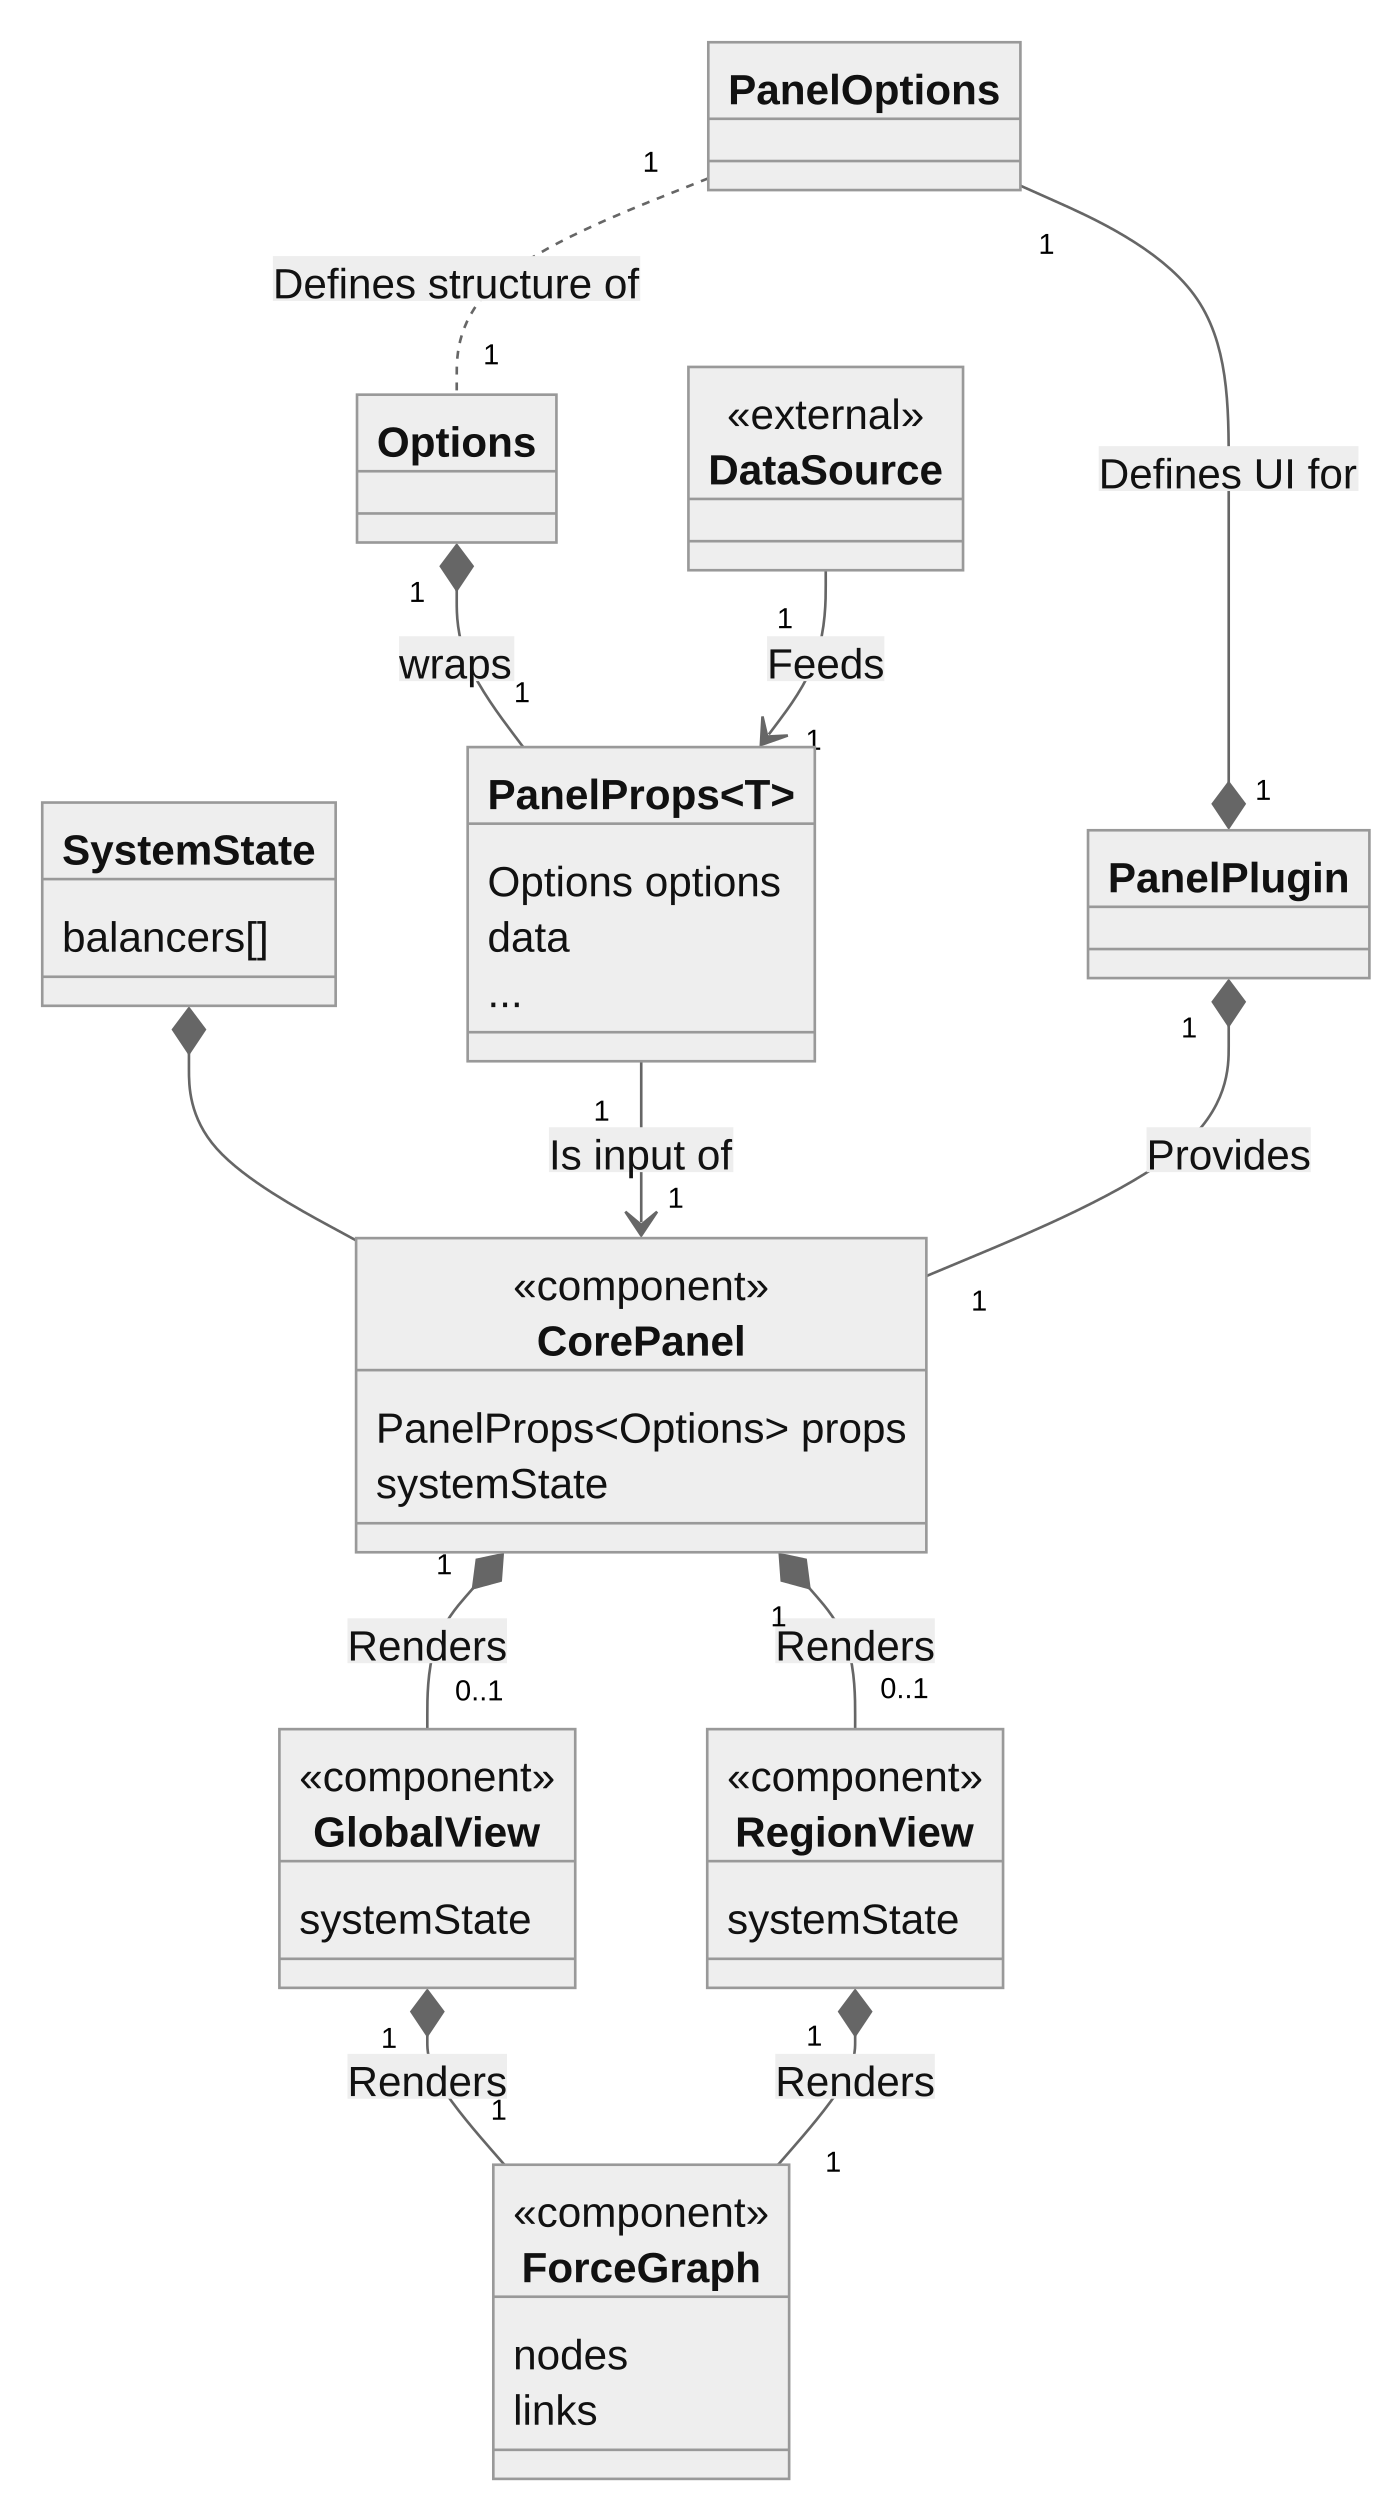
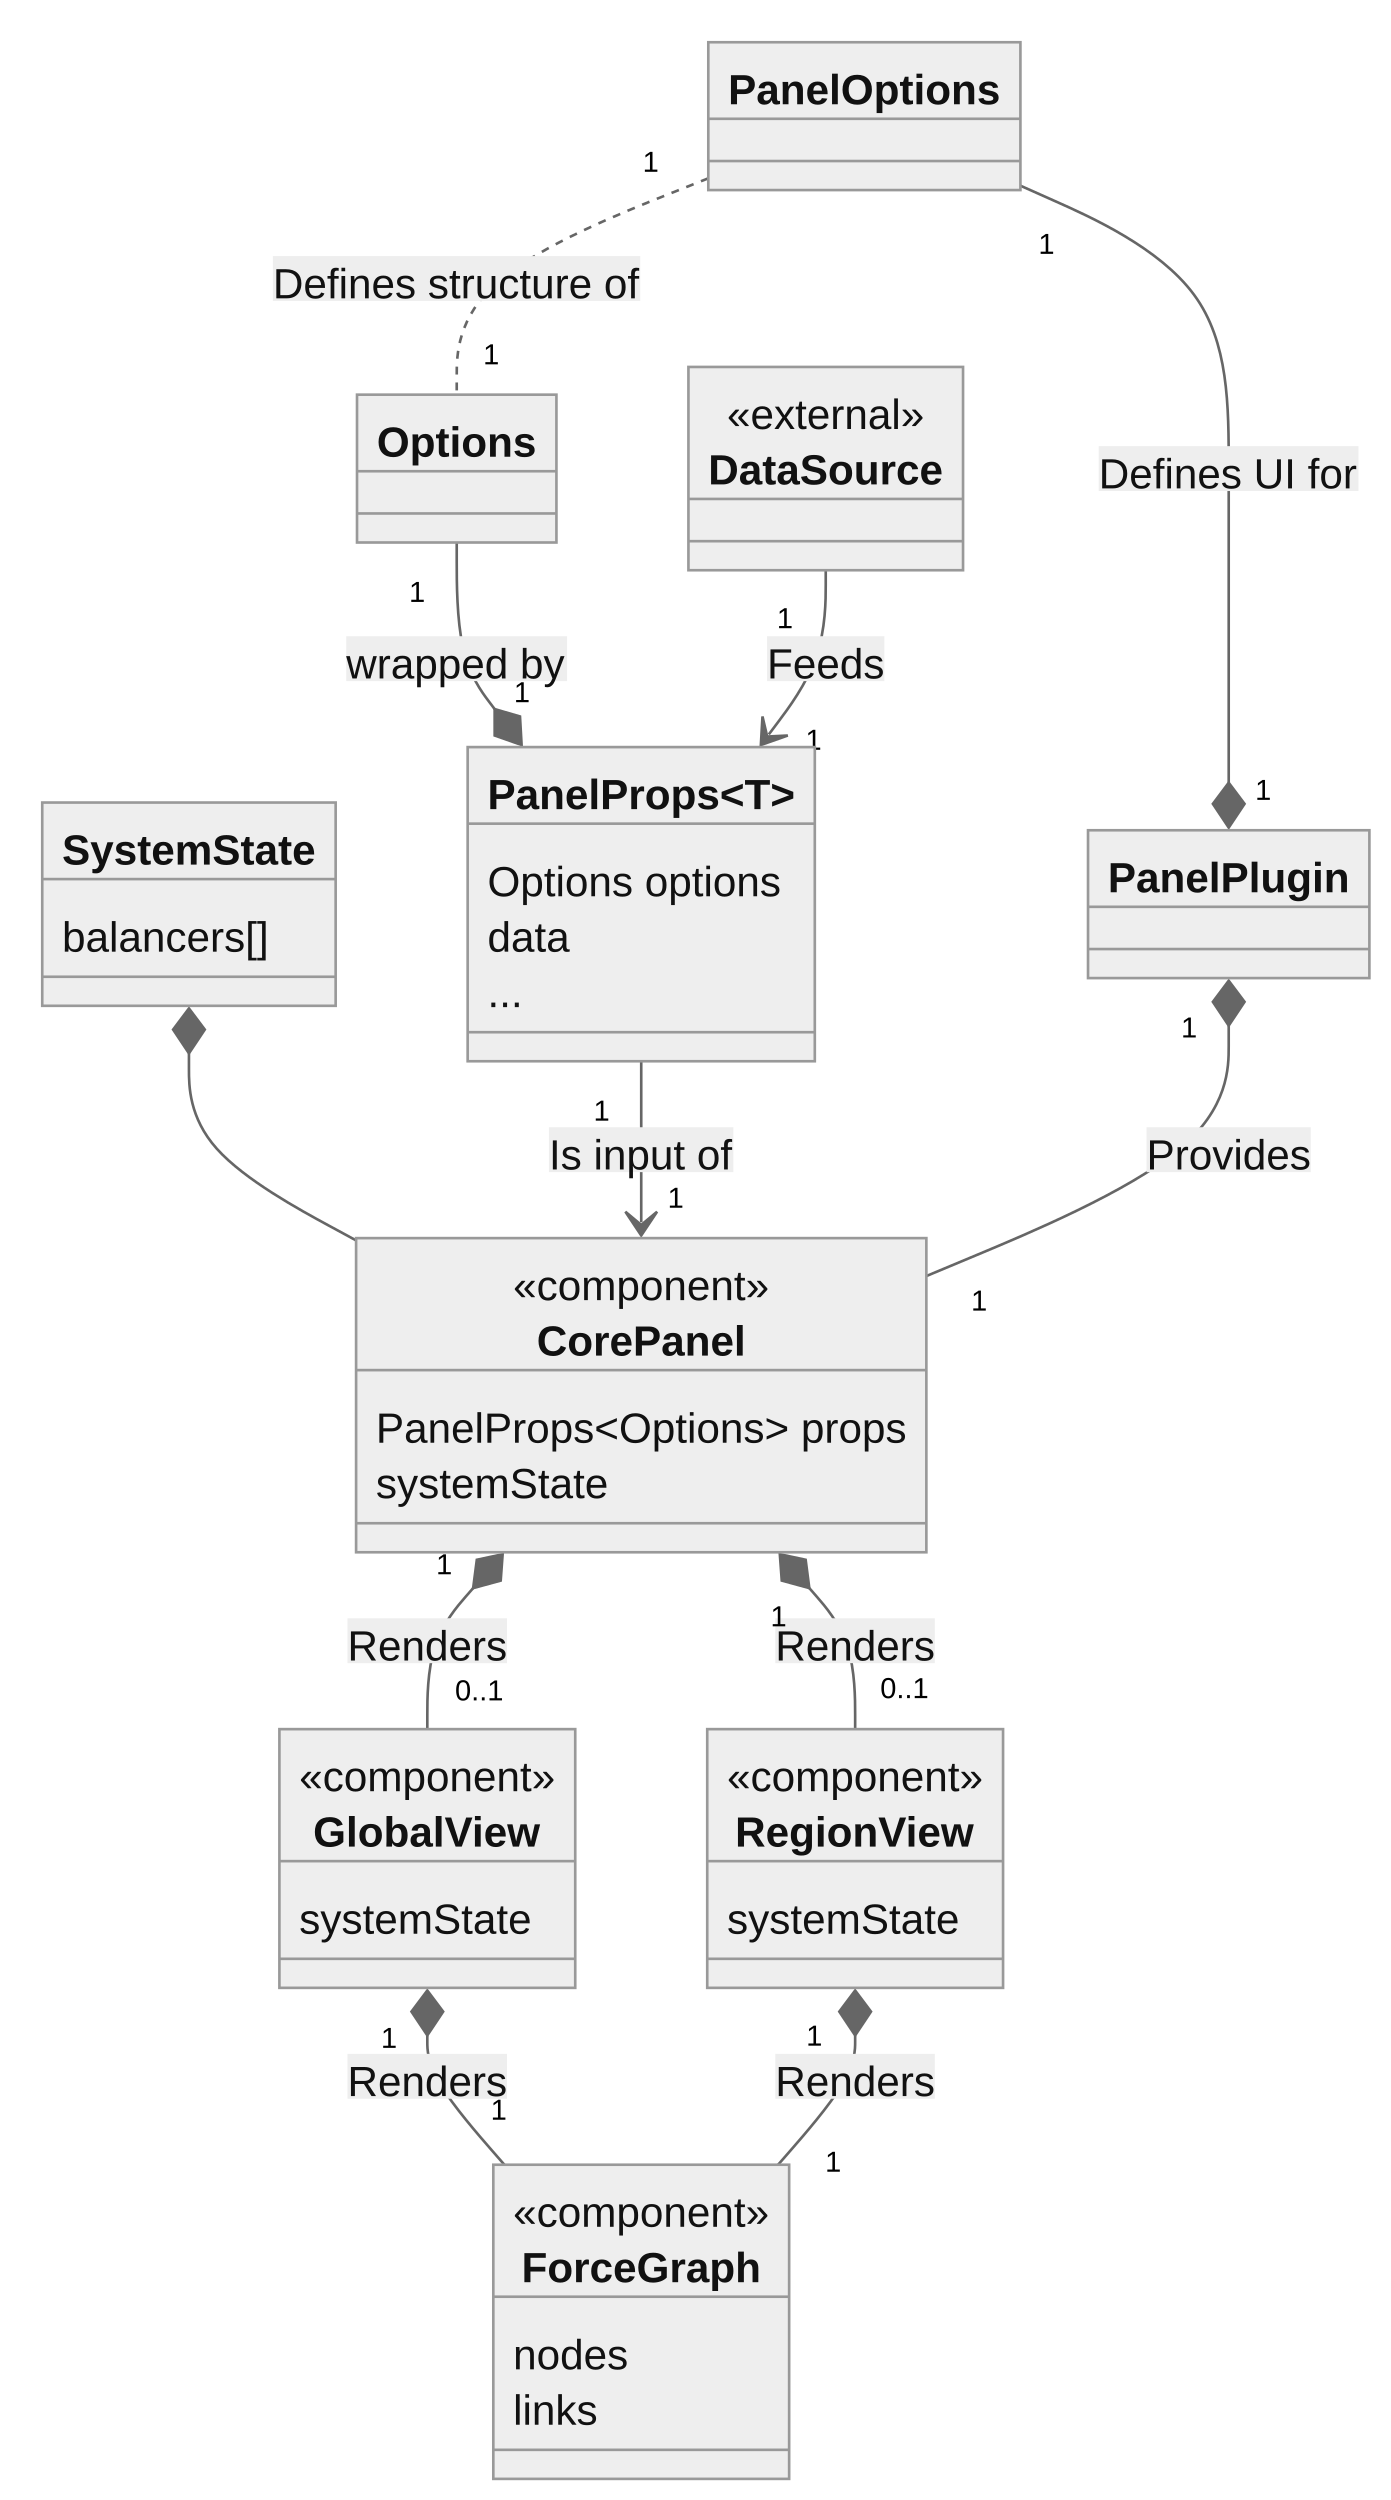
<svg xmlns="http://www.w3.org/2000/svg" aria-roledescription="classDiagram" role="graphics-document document" viewBox="-8 -8 526.725 947" style="max-width: 526.725px; background-color: white;" width="100%" id="my-svg">
  <style>#my-svg{font-family:"trebuchet ms",verdana,arial,sans-serif;font-size:16px;fill:#000000;}#my-svg .error-icon{fill:#552222;}#my-svg .error-text{fill:#552222;stroke:#552222;}#my-svg .edge-thickness-normal{stroke-width:2px;}#my-svg .edge-thickness-thick{stroke-width:3.5px;}#my-svg .edge-pattern-solid{stroke-dasharray:0;}#my-svg .edge-pattern-dashed{stroke-dasharray:3;}#my-svg .edge-pattern-dotted{stroke-dasharray:2;}#my-svg .marker{fill:#666;stroke:#666;}#my-svg .marker.cross{stroke:#666;}#my-svg svg{font-family:"trebuchet ms",verdana,arial,sans-serif;font-size:16px;}#my-svg g.classGroup text{fill:#999;stroke:none;font-family:"trebuchet ms",verdana,arial,sans-serif;font-size:10px;}#my-svg g.classGroup text .title{font-weight:bolder;}#my-svg .nodeLabel,#my-svg .edgeLabel{color:#111111;}#my-svg .edgeLabel .label rect{fill:#eee;}#my-svg .label text{fill:#111111;}#my-svg .edgeLabel .label span{background:#eee;}#my-svg .classTitle{font-weight:bolder;}#my-svg .node rect,#my-svg .node circle,#my-svg .node ellipse,#my-svg .node polygon,#my-svg .node path{fill:#eee;stroke:#999;stroke-width:1px;}#my-svg .divider{stroke:#999;stroke-width:1;}#my-svg g.clickable{cursor:pointer;}#my-svg g.classGroup rect{fill:#eee;stroke:#999;}#my-svg g.classGroup line{stroke:#999;stroke-width:1;}#my-svg .classLabel .box{stroke:none;stroke-width:0;fill:#eee;opacity:0.5;}#my-svg .classLabel .label{fill:#999;font-size:10px;}#my-svg .relation{stroke:#666;stroke-width:1;fill:none;}#my-svg .dashed-line{stroke-dasharray:3;}#my-svg .dotted-line{stroke-dasharray:1 2;}#my-svg #compositionStart,#my-svg .composition{fill:#666!important;stroke:#666!important;stroke-width:1;}#my-svg #compositionEnd,#my-svg .composition{fill:#666!important;stroke:#666!important;stroke-width:1;}#my-svg #dependencyStart,#my-svg .dependency{fill:#666!important;stroke:#666!important;stroke-width:1;}#my-svg #dependencyStart,#my-svg .dependency{fill:#666!important;stroke:#666!important;stroke-width:1;}#my-svg #extensionStart,#my-svg .extension{fill:transparent!important;stroke:#666!important;stroke-width:1;}#my-svg #extensionEnd,#my-svg .extension{fill:transparent!important;stroke:#666!important;stroke-width:1;}#my-svg #aggregationStart,#my-svg .aggregation{fill:transparent!important;stroke:#666!important;stroke-width:1;}#my-svg #aggregationEnd,#my-svg .aggregation{fill:transparent!important;stroke:#666!important;stroke-width:1;}#my-svg #lollipopStart,#my-svg .lollipop{fill:#eee!important;stroke:#666!important;stroke-width:1;}#my-svg #lollipopEnd,#my-svg .lollipop{fill:#eee!important;stroke:#666!important;stroke-width:1;}#my-svg .edgeTerminals{font-size:11px;}#my-svg .classTitleText{text-anchor:middle;font-size:18px;fill:#000000;}#my-svg :root{--mermaid-font-family:"trebuchet ms",verdana,arial,sans-serif;}</style>
  <g>
    <defs>
      <marker orient="auto" markerHeight="240" markerWidth="190" refY="7" refX="18" class="marker aggregation classDiagram" id="my-svg_classDiagram-aggregationStart">
        <path d="M 18,7 L9,13 L1,7 L9,1 Z" />
      </marker>
    </defs>
    <defs>
      <marker orient="auto" markerHeight="28" markerWidth="20" refY="7" refX="1" class="marker aggregation classDiagram" id="my-svg_classDiagram-aggregationEnd">
        <path d="M 18,7 L9,13 L1,7 L9,1 Z" />
      </marker>
    </defs>
    <defs>
      <marker orient="auto" markerHeight="240" markerWidth="190" refY="7" refX="18" class="marker extension classDiagram" id="my-svg_classDiagram-extensionStart">
        <path d="M 1,7 L18,13 V 1 Z" />
      </marker>
    </defs>
    <defs>
      <marker orient="auto" markerHeight="28" markerWidth="20" refY="7" refX="1" class="marker extension classDiagram" id="my-svg_classDiagram-extensionEnd">
        <path d="M 1,1 V 13 L18,7 Z" />
      </marker>
    </defs>
    <defs>
      <marker orient="auto" markerHeight="240" markerWidth="190" refY="7" refX="18" class="marker composition classDiagram" id="my-svg_classDiagram-compositionStart">
        <path d="M 18,7 L9,13 L1,7 L9,1 Z" />
      </marker>
    </defs>
    <defs>
      <marker orient="auto" markerHeight="28" markerWidth="20" refY="7" refX="1" class="marker composition classDiagram" id="my-svg_classDiagram-compositionEnd">
        <path d="M 18,7 L9,13 L1,7 L9,1 Z" />
      </marker>
    </defs>
    <defs>
      <marker orient="auto" markerHeight="240" markerWidth="190" refY="7" refX="6" class="marker dependency classDiagram" id="my-svg_classDiagram-dependencyStart">
        <path d="M 5,7 L9,13 L1,7 L9,1 Z" />
      </marker>
    </defs>
    <defs>
      <marker orient="auto" markerHeight="28" markerWidth="20" refY="7" refX="13" class="marker dependency classDiagram" id="my-svg_classDiagram-dependencyEnd">
        <path d="M 18,7 L9,13 L14,7 L9,1 Z" />
      </marker>
    </defs>
    <defs>
      <marker orient="auto" markerHeight="240" markerWidth="190" refY="7" refX="13" class="marker lollipop classDiagram" id="my-svg_classDiagram-lollipopStart">
        <circle r="6" cy="7" cx="7" fill="transparent" stroke="black" />
      </marker>
    </defs>
    <defs>
      <marker orient="auto" markerHeight="240" markerWidth="190" refY="7" refX="1" class="marker lollipop classDiagram" id="my-svg_classDiagram-lollipopEnd">
        <circle r="6" cy="7" cx="7" fill="transparent" stroke="black" />
      </marker>
    </defs>
    <g class="root">
      <g class="clusters" />
      <g class="edgePaths">
        <path marker-start="url(#my-svg_classDiagram-compositionStart)" style="fill:none" class="edge-pattern-solid relation" id="id1" d="M63.574,391L63.574,397.083C63.574,403.167,63.574,415.333,74.127,427.145C84.68,438.957,105.785,450.413,116.338,456.142L126.891,461.87" />
        <path marker-end="url(#my-svg_classDiagram-compositionEnd)" style="fill:none" class="edge-pattern-solid relation" id="id2" d="M378.531,62.341L391.682,68.201C404.833,74.06,431.134,85.78,444.285,103.64C457.436,121.5,457.436,145.5,457.436,169.5C457.436,193.5,457.436,217.5,457.436,237.333C457.436,257.167,457.436,272.833,457.436,280.667L457.436,288.5" />
        <path style="fill:none" class="edge-pattern-dashed relation" id="id3" d="M260.305,59.544L244.422,65.87C228.539,72.196,196.773,84.848,180.891,98.507C165.008,112.167,165.008,126.833,165.008,134.167L165.008,141.5" />
        <path marker-end="url(#my-svg_classDiagram-dependencyEnd)" style="fill:none" class="edge-pattern-solid relation" id="id4" d="M234.898,394L234.898,399.583C234.898,405.167,234.898,416.333,234.898,426.5C234.898,436.667,234.898,445.833,234.898,450.417L234.898,455" />
-         <path marker-start="url(#my-svg_classDiagram-compositionStart)" style="fill:none" class="edge-pattern-solid relation" id="id5" d="M165.008,215.5L165.008,219.833C165.008,224.167,165.008,232.833,169.204,242.75C173.4,252.667,181.792,263.833,185.988,269.417L190.183,275" />
+         <path marker-end="url(#my-svg_classDiagram-compositionEnd)" style="fill:none" class="edge-pattern-solid relation" id="id5" d="M165.008,197.5L165.008,204.833C165.008,212.167,165.008,226.833,167.401,237.352C169.795,247.87,174.582,254.24,176.976,257.425L179.37,260.61" />
        <path marker-end="url(#my-svg_classDiagram-dependencyEnd)" style="fill:none" class="edge-pattern-solid relation" id="id6" d="M304.789,208L304.789,213.583C304.789,219.167,304.789,230.333,301.194,240.701C297.599,251.068,290.408,260.636,286.813,265.42L283.218,270.203" />
        <path marker-start="url(#my-svg_classDiagram-compositionStart)" style="fill:none" class="edge-pattern-solid relation" id="id7" d="M457.436,380.5L457.436,388.333C457.436,396.167,457.436,411.833,438.347,427.644C419.259,443.454,381.083,459.408,361.994,467.386L342.906,475.363" />
        <path marker-start="url(#my-svg_classDiagram-compositionStart)" style="fill:none" class="edge-pattern-solid relation" id="id8" d="M171.231,593.571L168.337,596.893C165.443,600.214,159.655,606.857,156.761,615.762C153.867,624.667,153.867,635.833,153.867,641.417L153.867,647" />
        <path marker-start="url(#my-svg_classDiagram-compositionStart)" style="fill:none" class="edge-pattern-solid relation" id="id9" d="M298.566,593.571L301.46,596.893C304.354,600.214,310.142,606.857,313.036,615.762C315.93,624.667,315.93,635.833,315.93,641.417L315.93,647" />
        <path marker-start="url(#my-svg_classDiagram-compositionStart)" style="fill:none" class="edge-pattern-solid relation" id="id10" d="M153.867,763L153.867,765.583C153.867,768.167,153.867,773.333,158.732,781.5C163.597,789.667,173.326,800.833,178.191,806.417L183.056,812" />
        <path marker-start="url(#my-svg_classDiagram-compositionStart)" style="fill:none" class="edge-pattern-solid relation" id="id11" d="M315.93,763L315.93,765.583C315.93,768.167,315.93,773.333,311.065,781.5C306.2,789.667,296.471,800.833,291.606,806.417L286.741,812" />
      </g>
      <g class="edgeLabels">
        <g class="edgeLabel">
          <g transform="translate(0, 0)" class="label">
            <rect height="0" width="0" ry="0" rx="0" />
            <text style="">
              <tspan class="row" x="0" dy="1em" xml:space="preserve" />
            </text>
          </g>
        </g>
        <g transform="translate(457.4355, 169.5)" class="edgeLabel">
          <g transform="translate(-49.24219, -8.5)" class="label">
            <rect height="17" width="98.396" ry="0" rx="0" />
            <text style="">
              <tspan class="row" x="0" dy="1em" xml:space="preserve">Defines UI for</tspan>
            </text>
          </g>
        </g>
        <g transform="translate(388.4109, 83.1647)" class="edgeTerminals">
          <g transform="translate(-3.0625, -6)" class="inner">
            <text style="">
              <tspan class="row" x="0" dy="1em" xml:space="preserve">1</tspan>
            </text>
          </g>
        </g>
        <g transform="translate(467.4355, 284)" class="edgeTerminals">
          <g transform="translate(-3.0625, -6)" class="inner" />
          <text style="">
            <tspan class="row" x="0" dy="1em" xml:space="preserve">1</tspan>
          </text>
        </g>
        <g transform="translate(165.0078, 97.5)" class="edgeLabel">
          <g transform="translate(-69.64062, -8.5)" class="label">
            <rect height="17" width="139.153" ry="0" rx="0" />
            <text style="">
              <tspan class="row" x="0" dy="1em" xml:space="preserve">Defines structure of</tspan>
            </text>
          </g>
        </g>
        <g transform="translate(238.4965, 52.08423)" class="edgeTerminals">
          <g transform="translate(-3.0625, -6)" class="inner">
            <text style="">
              <tspan class="row" x="0" dy="1em" xml:space="preserve">1</tspan>
            </text>
          </g>
        </g>
        <g transform="translate(175.0078, 119)" class="edgeTerminals">
          <g transform="translate(-3.0625, -6)" class="inner" />
          <text style="">
            <tspan class="row" x="0" dy="1em" xml:space="preserve">1</tspan>
          </text>
        </g>
        <g transform="translate(234.8984, 427.5)" class="edgeLabel">
          <g transform="translate(-34.96484, -8.5)" class="label">
            <rect height="17" width="69.868" ry="0" rx="0" />
            <text style="">
              <tspan class="row" x="0" dy="1em" xml:space="preserve">Is input of</tspan>
            </text>
          </g>
        </g>
        <g transform="translate(219.8984, 411.5)" class="edgeTerminals">
          <g transform="translate(-3.0625, -6)" class="inner">
            <text style="">
              <tspan class="row" x="0" dy="1em" xml:space="preserve">1</tspan>
            </text>
          </g>
        </g>
        <g transform="translate(244.8984, 438.5)" class="edgeTerminals">
          <g transform="translate(-3.0625, -6)" class="inner" />
          <text style="">
            <tspan class="row" x="0" dy="1em" xml:space="preserve">1</tspan>
          </text>
        </g>
        <g transform="translate(165.0078, 241.5)" class="edgeLabel">
-           <g transform="translate(-21.84375, -8.5)" class="label">
-             <rect height="17" width="43.647" ry="0" rx="0" />
-             <text style="">
-               <tspan class="row" x="0" dy="1em" xml:space="preserve">wraps</tspan>
+           <g transform="translate(-41.85938, -8.5)" class="label">
+             <rect height="17" width="83.647" ry="0" rx="0" />
+             <text style="">
+               <tspan class="row" x="0" dy="1em" xml:space="preserve">wrapped by</tspan>
            </text>
          </g>
        </g>
        <g transform="translate(150.0078, 215)" class="edgeTerminals">
          <g transform="translate(-3.0625, -6)" class="inner">
            <text style="">
              <tspan class="row" x="0" dy="1em" xml:space="preserve">1</tspan>
            </text>
          </g>
        </g>
        <g transform="translate(186.6612, 246.9986)" class="edgeTerminals">
          <g transform="translate(-3.0625, -6)" class="inner" />
          <text style="">
            <tspan class="row" x="0" dy="1em" xml:space="preserve">1</tspan>
          </text>
        </g>
        <g transform="translate(304.7891, 241.5)" class="edgeLabel">
          <g transform="translate(-22.23438, -8.5)" class="label">
            <rect height="17" width="44.438" ry="0" rx="0" />
            <text style="">
              <tspan class="row" x="0" dy="1em" xml:space="preserve">Feeds</tspan>
            </text>
          </g>
        </g>
        <g transform="translate(289.3435, 224.9601)" class="edgeTerminals">
          <g transform="translate(-3.0625, -6)" class="inner">
            <text style="">
              <tspan class="row" x="0" dy="1em" xml:space="preserve">1</tspan>
            </text>
          </g>
        </g>
        <g transform="translate(297.1182, 265.0218)" class="edgeTerminals">
          <g transform="translate(-3.0625, -6)" class="inner" />
          <text style="">
            <tspan class="row" x="0" dy="1em" xml:space="preserve">1</tspan>
          </text>
        </g>
        <g transform="translate(457.4355, 427.5)" class="edgeLabel">
          <g transform="translate(-31.125, -8.5)" class="label">
            <rect height="17" width="62.204" ry="0" rx="0" />
            <text style="">
              <tspan class="row" x="0" dy="1em" xml:space="preserve">Provides</tspan>
            </text>
          </g>
        </g>
        <g transform="translate(442.4355, 380)" class="edgeTerminals">
          <g transform="translate(-3.0625, -6)" class="inner">
            <text style="">
              <tspan class="row" x="0" dy="1em" xml:space="preserve">1</tspan>
            </text>
          </g>
        </g>
        <g transform="translate(359.8368, 477.4549)" class="edgeTerminals">
          <g transform="translate(-3.0625, -6)" class="inner" />
          <text style="">
            <tspan class="row" x="0" dy="1em" xml:space="preserve">1</tspan>
          </text>
        </g>
        <g transform="translate(153.8672, 613.5)" class="edgeLabel">
          <g transform="translate(-30.24219, -8.5)" class="label">
            <rect height="17" width="60.426" ry="0" rx="0" />
            <text style="">
              <tspan class="row" x="0" dy="1em" xml:space="preserve">Renders</tspan>
            </text>
          </g>
        </g>
        <g transform="translate(160.2503, 583.3404)" class="edgeTerminals">
          <g transform="translate(-3.0625, -6)" class="inner">
            <text style="">
              <tspan class="row" x="0" dy="1em" xml:space="preserve">1</tspan>
            </text>
          </g>
        </g>
        <g transform="translate(164.3538, 625.1112)" class="edgeTerminals">
          <g transform="translate(-9.179688, -6)" class="inner" />
          <text style="">
            <tspan class="row" x="0" dy="1em" xml:space="preserve">0..1</tspan>
          </text>
        </g>
        <g transform="translate(315.9297, 613.5)" class="edgeLabel">
          <g transform="translate(-30.24219, -8.5)" class="label">
            <rect height="17" width="60.426" ry="0" rx="0" />
            <text style="">
              <tspan class="row" x="0" dy="1em" xml:space="preserve">Renders</tspan>
            </text>
          </g>
        </g>
        <g transform="translate(286.9279, 603.0481)" class="edgeTerminals">
          <g transform="translate(-3.0625, -6)" class="inner">
            <text style="">
              <tspan class="row" x="0" dy="1em" xml:space="preserve">1</tspan>
            </text>
          </g>
        </g>
        <g transform="translate(325.4309, 624.2579)" class="edgeTerminals">
          <g transform="translate(-9.179688, -6)" class="inner" />
          <text style="">
            <tspan class="row" x="0" dy="1em" xml:space="preserve">0..1</tspan>
          </text>
        </g>
        <g transform="translate(153.8672, 778.5)" class="edgeLabel">
          <g transform="translate(-30.24219, -8.5)" class="label">
            <rect height="17" width="60.426" ry="0" rx="0" />
            <text style="">
              <tspan class="row" x="0" dy="1em" xml:space="preserve">Renders</tspan>
            </text>
          </g>
        </g>
        <g transform="translate(139.3659, 762.7421)" class="edgeTerminals">
          <g transform="translate(-3.0625, -6)" class="inner">
            <text style="">
              <tspan class="row" x="0" dy="1em" xml:space="preserve">1</tspan>
            </text>
          </g>
        </g>
        <g transform="translate(177.869, 783.9519)" class="edgeTerminals">
          <g transform="translate(-3.0625, -6)" class="inner" />
          <text style="">
            <tspan class="row" x="0" dy="1em" xml:space="preserve">1</tspan>
          </text>
        </g>
        <g transform="translate(315.9297, 778.5)" class="edgeLabel">
          <g transform="translate(-30.24219, -8.5)" class="label">
            <rect height="17" width="60.426" ry="0" rx="0" />
            <text style="">
              <tspan class="row" x="0" dy="1em" xml:space="preserve">Renders</tspan>
            </text>
          </g>
        </g>
        <g transform="translate(300.4431, 761.8888)" class="edgeTerminals">
          <g transform="translate(-3.0625, -6)" class="inner">
            <text style="">
              <tspan class="row" x="0" dy="1em" xml:space="preserve">1</tspan>
            </text>
          </g>
        </g>
        <g transform="translate(304.5465, 803.6596)" class="edgeTerminals">
          <g transform="translate(-3.0625, -6)" class="inner" />
          <text style="">
            <tspan class="row" x="0" dy="1em" xml:space="preserve">1</tspan>
          </text>
        </g>
      </g>
      <g class="nodes">
        <g transform="translate(457.4355, 334.5)" id="classId-PanelPlugin-0" class="node default">
          <rect height="56" width="106.578" y="-28" x="-53.289" class="outer title-state" />
          <line y2="1" y1="1" x2="53.289" x1="-53.289" class="divider" />
          <line y2="17" y1="17" x2="53.289" x1="-53.289" class="divider" />
          <g class="label">
            <text style="">
              <tspan class="title-row" x="0" dy="1em" xml:space="preserve" />
            </text>
            <text transform="translate( -45.78906, -20.5)" class="classTitle" style="">
              <tspan class="title-row" x="0" dy="1em" xml:space="preserve">PanelPlugin</tspan>
            </text>
          </g>
        </g>
        <g transform="translate(234.8984, 334.5)" id="classId-PanelProps-1" class="node default">
          <rect height="119" width="131.5" y="-59.5" x="-65.75" class="outer title-state" />
          <line y2="-30.5" y1="-30.5" x2="65.75" x1="-65.75" class="divider" />
          <line y2="48.5" y1="48.5" x2="65.75" x1="-65.75" class="divider" />
          <g class="label">
            <text style="">
              <tspan class="title-row" x="0" dy="1em" xml:space="preserve" />
            </text>
            <text transform="translate( -58.25, -52)" class="classTitle" style="">
              <tspan class="title-row" x="0" dy="1em" xml:space="preserve">PanelProps&lt;T&gt;</tspan>
            </text>
            <text transform="translate( -58.25, -19)" style="">
              <tspan class="title-row" x="0" dy="1em" xml:space="preserve">Options options</tspan>
            </text>
            <text transform="translate( -58.25, 2)" style="">
              <tspan class="title-row" x="0" dy="1em" xml:space="preserve">data</tspan>
            </text>
            <text transform="translate( -58.25, 23)" style="">
              <tspan class="title-row" x="0" dy="1em" xml:space="preserve">...</tspan>
            </text>
          </g>
        </g>
        <g transform="translate(234.8984, 520.5)" id="classId-CorePanel-2" class="node default">
          <rect height="119" width="216.016" y="-59.5" x="-108.008" class="outer title-state" />
          <line y2="-9.5" y1="-9.5" x2="108.008" x1="-108.008" class="divider" />
          <line y2="48.5" y1="48.5" x2="108.008" x1="-108.008" class="divider" />
          <g class="label">
            <text transform="translate( -48.53125, -52)" style="">
              <tspan class="title-row" x="0" dy="1em" xml:space="preserve">«component»</tspan>
            </text>
            <text transform="translate( -39.57031, -31)" class="classTitle" style="">
              <tspan class="title-row" x="0" dy="1em" xml:space="preserve">CorePanel</tspan>
            </text>
            <text transform="translate( -100.5078, 2)" style="">
              <tspan class="title-row" x="0" dy="1em" xml:space="preserve">PanelProps&lt;Options&gt; props</tspan>
            </text>
            <text transform="translate( -100.5078, 23)" style="">
              <tspan class="title-row" x="0" dy="1em" xml:space="preserve">systemState</tspan>
            </text>
          </g>
        </g>
        <g transform="translate(153.8672, 696)" id="classId-GlobalView-3" class="node default">
          <rect height="98" width="112.062" y="-49" x="-56.031" class="outer title-state" />
          <line y2="1" y1="1" x2="56.031" x1="-56.031" class="divider" />
          <line y2="38" y1="38" x2="56.031" x1="-56.031" class="divider" />
          <g class="label">
            <text transform="translate( -48.53125, -41.5)" style="">
              <tspan class="title-row" x="0" dy="1em" xml:space="preserve">«component»</tspan>
            </text>
            <text transform="translate( -43.25391, -20.5)" class="classTitle" style="">
              <tspan class="title-row" x="0" dy="1em" xml:space="preserve">GlobalView</tspan>
            </text>
            <text transform="translate( -48.53125, 12.5)" style="">
              <tspan class="title-row" x="0" dy="1em" xml:space="preserve">systemState</tspan>
            </text>
          </g>
        </g>
        <g transform="translate(315.9297, 696)" id="classId-RegionView-4" class="node default">
          <rect height="98" width="112.062" y="-49" x="-56.031" class="outer title-state" />
          <line y2="1" y1="1" x2="56.031" x1="-56.031" class="divider" />
          <line y2="38" y1="38" x2="56.031" x1="-56.031" class="divider" />
          <g class="label">
            <text transform="translate( -48.53125, -41.5)" style="">
              <tspan class="title-row" x="0" dy="1em" xml:space="preserve">«component»</tspan>
            </text>
            <text transform="translate( -45.47266, -20.5)" class="classTitle" style="">
              <tspan class="title-row" x="0" dy="1em" xml:space="preserve">RegionView</tspan>
            </text>
            <text transform="translate( -48.53125, 12.5)" style="">
              <tspan class="title-row" x="0" dy="1em" xml:space="preserve">systemState</tspan>
            </text>
          </g>
        </g>
        <g transform="translate(304.7891, 169.5)" id="classId-DataSource-5" class="node default">
          <rect height="77" width="104.023" y="-38.5" x="-52.012" class="outer title-state" />
          <line y2="11.5" y1="11.5" x2="52.012" x1="-52.012" class="divider" />
          <line y2="27.5" y1="27.5" x2="52.012" x1="-52.012" class="divider" />
          <g class="label">
            <text transform="translate( -37.41016, -31)" style="">
              <tspan class="title-row" x="0" dy="1em" xml:space="preserve">«external»</tspan>
            </text>
            <text transform="translate( -44.51172, -10)" class="classTitle" style="">
              <tspan class="title-row" x="0" dy="1em" xml:space="preserve">DataSource</tspan>
            </text>
          </g>
        </g>
        <g transform="translate(234.8984, 871.5)" id="classId-ForceGraph-6" class="node default">
          <rect height="119" width="112.062" y="-59.5" x="-56.031" class="outer title-state" />
          <line y2="-9.5" y1="-9.5" x2="56.031" x1="-56.031" class="divider" />
          <line y2="48.5" y1="48.5" x2="56.031" x1="-56.031" class="divider" />
          <g class="label">
            <text transform="translate( -48.53125, -52)" style="">
              <tspan class="title-row" x="0" dy="1em" xml:space="preserve">«component»</tspan>
            </text>
            <text transform="translate( -45.34375, -31)" class="classTitle" style="">
              <tspan class="title-row" x="0" dy="1em" xml:space="preserve">ForceGraph</tspan>
            </text>
            <text transform="translate( -48.53125, 2)" style="">
              <tspan class="title-row" x="0" dy="1em" xml:space="preserve">nodes</tspan>
            </text>
            <text transform="translate( -48.53125, 23)" style="">
              <tspan class="title-row" x="0" dy="1em" xml:space="preserve">links</tspan>
            </text>
          </g>
        </g>
        <g transform="translate(63.57422, 334.5)" id="classId-SystemState-7" class="node default">
          <rect height="77" width="111.148" y="-38.5" x="-55.574" class="outer title-state" />
          <line y2="-9.5" y1="-9.5" x2="55.574" x1="-55.574" class="divider" />
          <line y2="27.5" y1="27.5" x2="55.574" x1="-55.574" class="divider" />
          <g class="label">
            <text style="">
              <tspan class="title-row" x="0" dy="1em" xml:space="preserve" />
            </text>
            <text transform="translate( -48.07422, -31)" class="classTitle" style="">
              <tspan class="title-row" x="0" dy="1em" xml:space="preserve">SystemState</tspan>
            </text>
            <text transform="translate( -48.07422, 2)" style="">
              <tspan class="title-row" x="0" dy="1em" xml:space="preserve">balancers[]</tspan>
            </text>
          </g>
        </g>
        <g transform="translate(319.418, 36)" id="classId-PanelOptions-8" class="node default">
          <rect height="56" width="118.227" y="-28" x="-59.113" class="outer title-state" />
          <line y2="1" y1="1" x2="59.113" x1="-59.113" class="divider" />
          <line y2="17" y1="17" x2="59.113" x1="-59.113" class="divider" />
          <g class="label">
            <text style="">
              <tspan class="title-row" x="0" dy="1em" xml:space="preserve" />
            </text>
            <text transform="translate( -51.61328, -20.5)" class="classTitle" style="">
              <tspan class="title-row" x="0" dy="1em" xml:space="preserve">PanelOptions</tspan>
            </text>
          </g>
        </g>
        <g transform="translate(165.0078, 169.5)" id="classId-Options-9" class="node default">
          <rect height="56" width="75.539" y="-28" x="-37.77" class="outer title-state" />
          <line y2="1" y1="1" x2="37.77" x1="-37.77" class="divider" />
          <line y2="17" y1="17" x2="37.77" x1="-37.77" class="divider" />
          <g class="label">
            <text style="">
              <tspan class="title-row" x="0" dy="1em" xml:space="preserve" />
            </text>
            <text transform="translate( -30.26953, -20.5)" class="classTitle" style="">
              <tspan class="title-row" x="0" dy="1em" xml:space="preserve">Options</tspan>
            </text>
          </g>
        </g>
      </g>
    </g>
  </g>
</svg>
